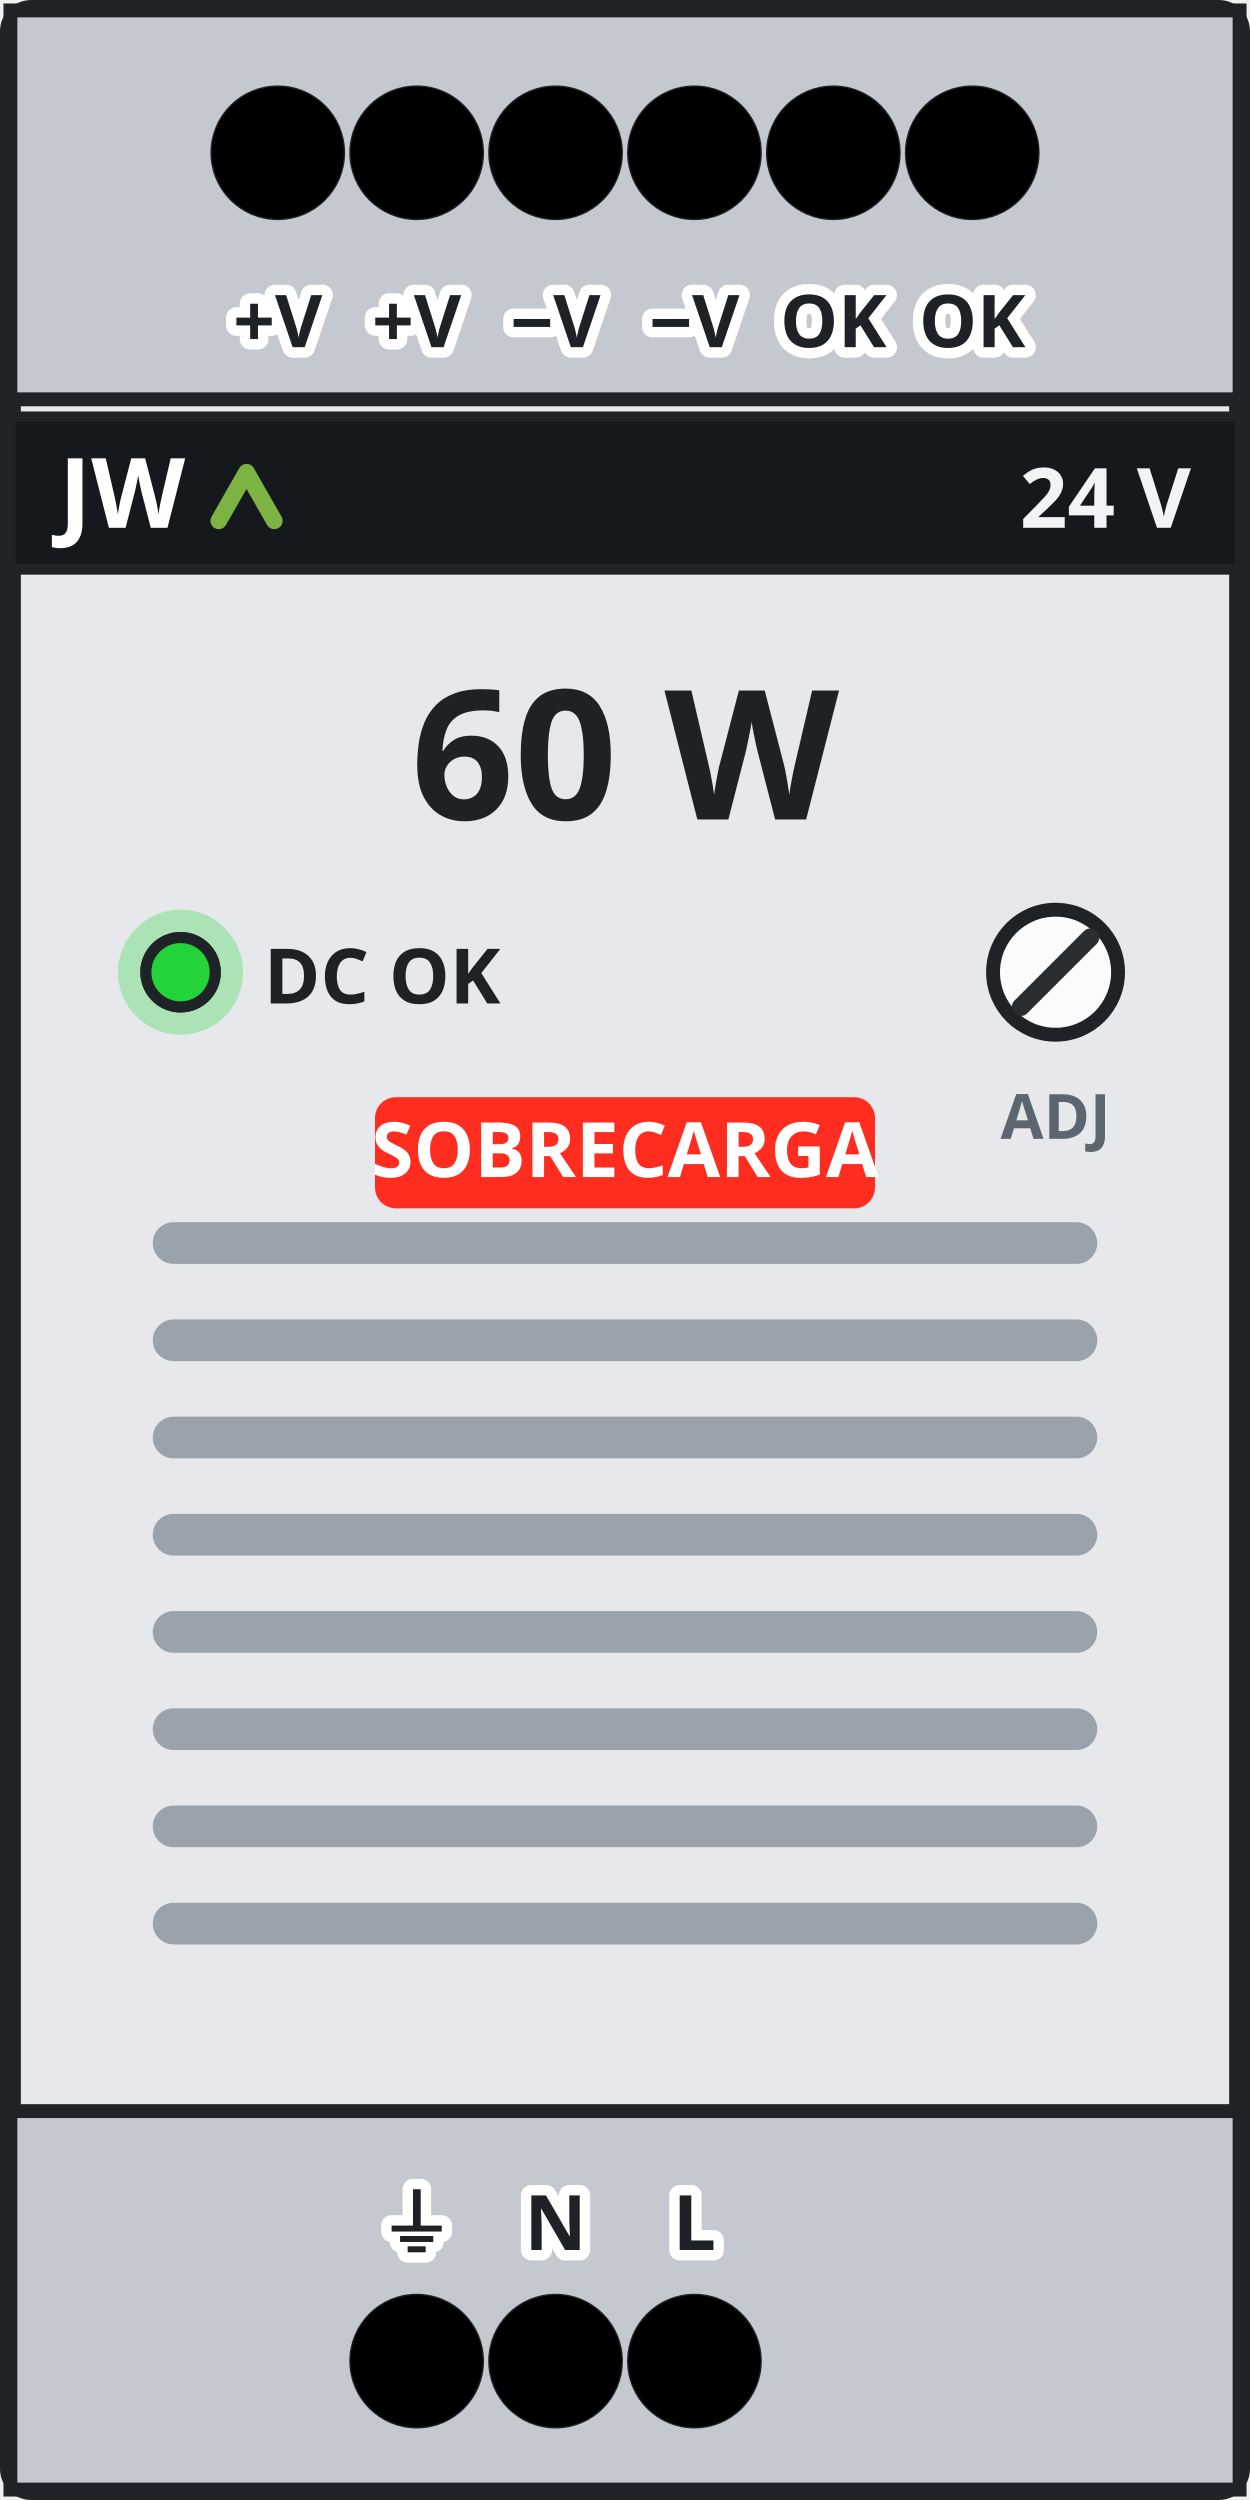
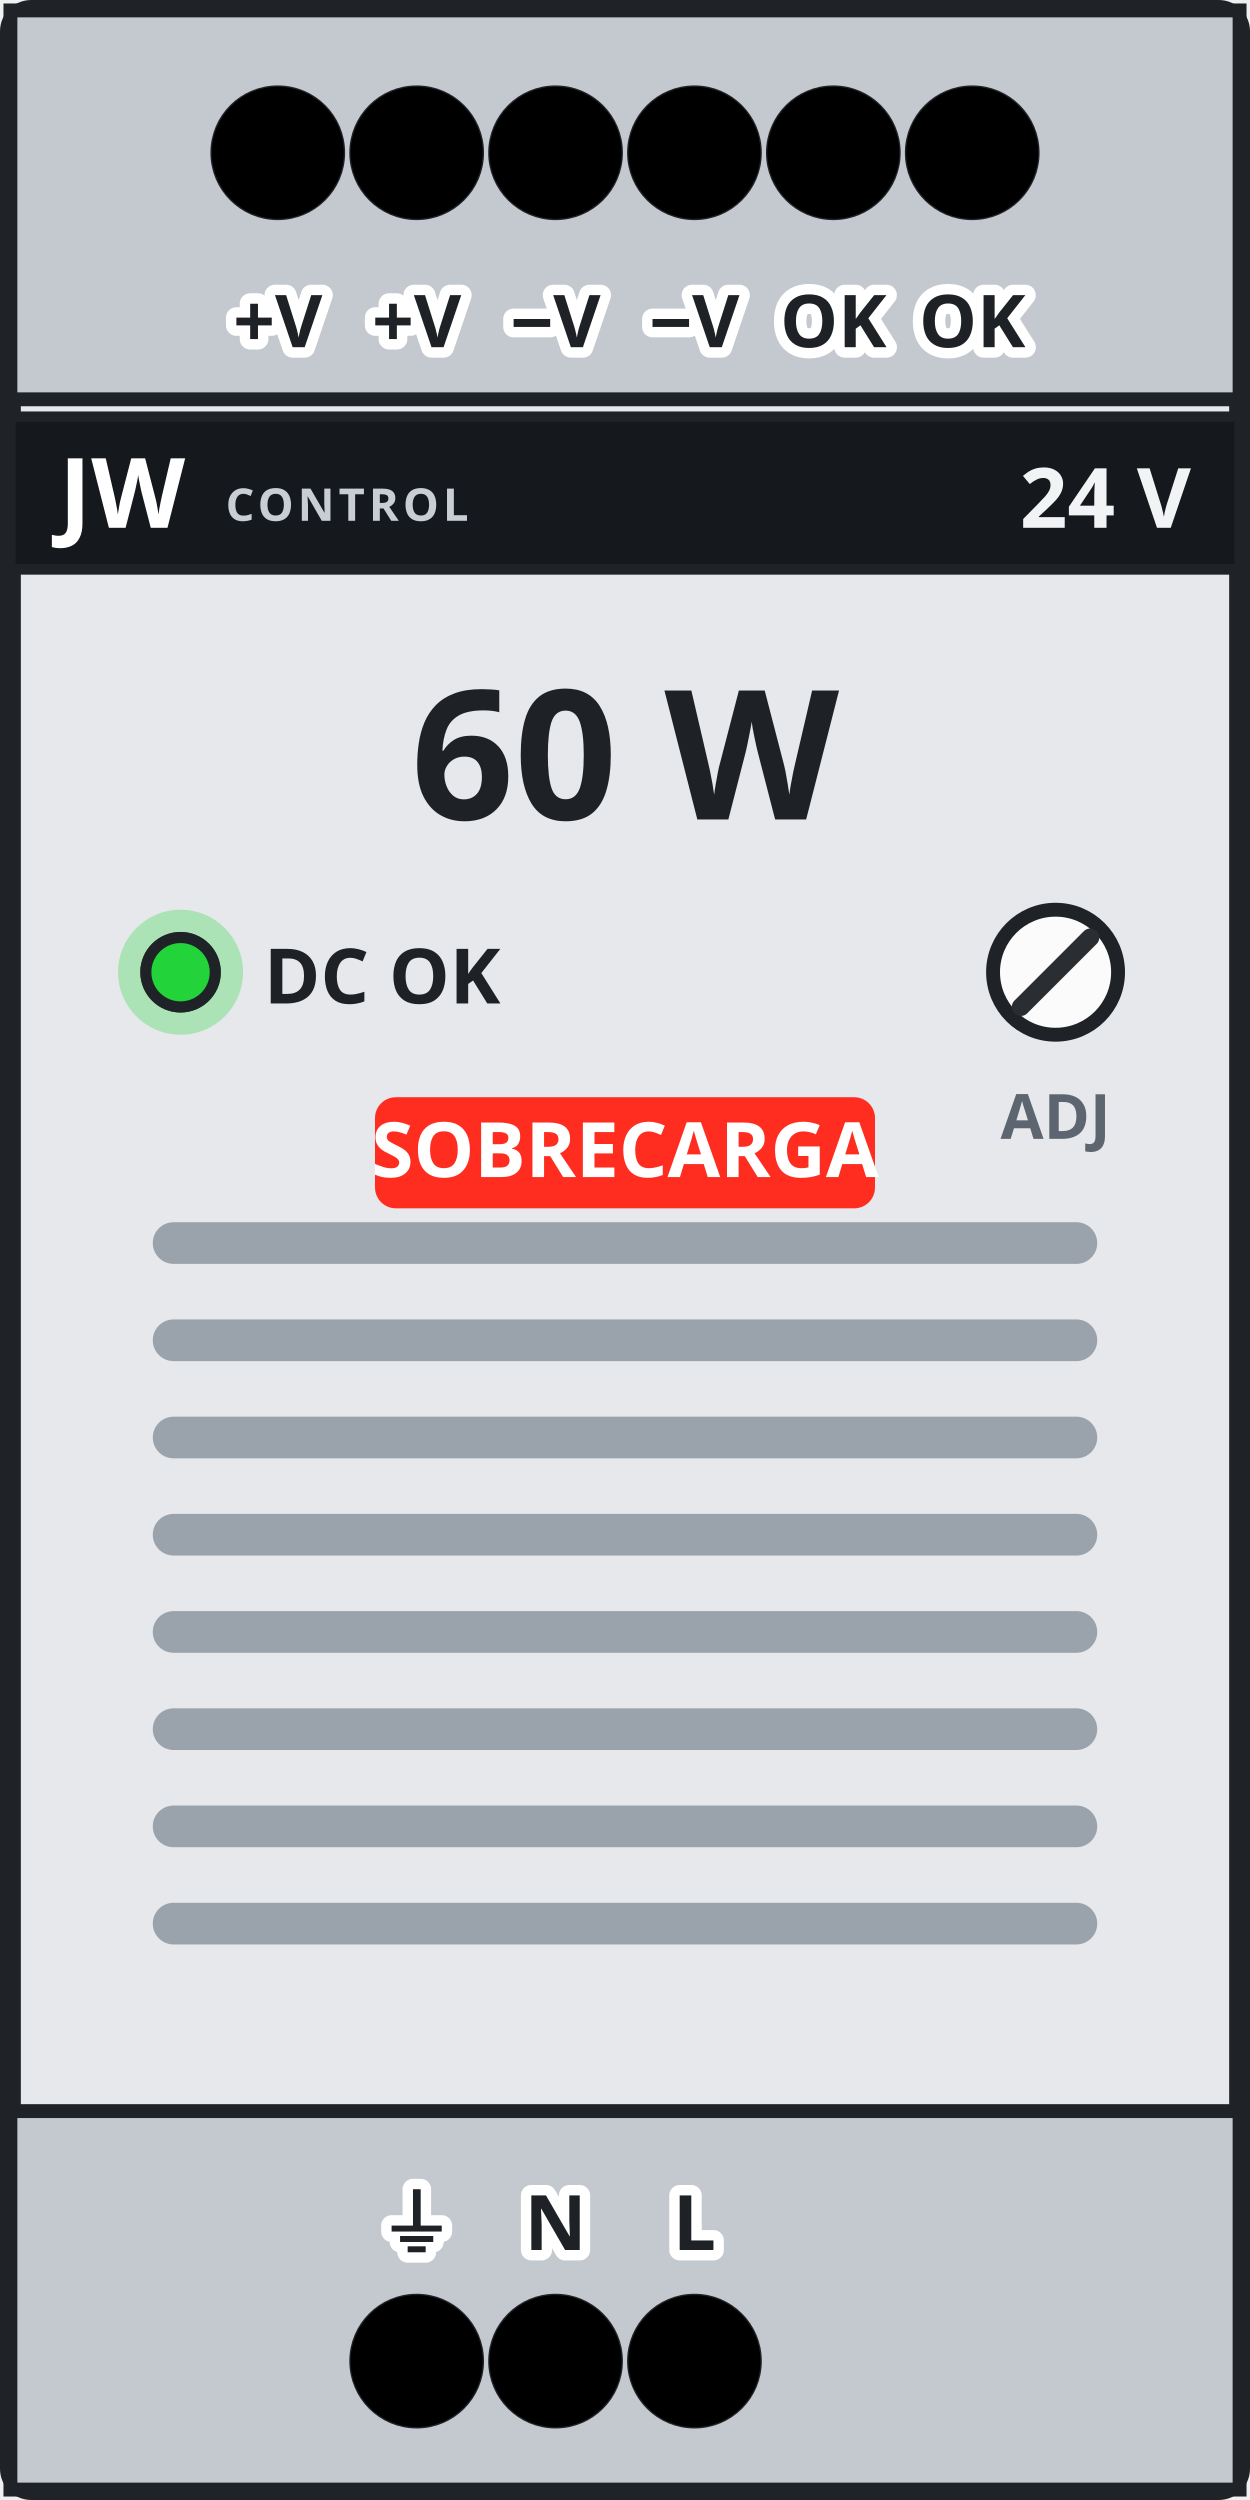
<svg xmlns="http://www.w3.org/2000/svg" viewBox="0 0 180 360" width="180" height="360" font-family="Segoe UI,Noto Sans,Arial,sans-serif">
  <rect x="1.5" y="1.5" width="177" height="357" rx="3" fill="#e6e8eb" stroke="#1f2328" stroke-width="3" />
  <rect x="1.5" y="1.5" width="177" height="56" fill="#c4c9cf" stroke="#1f2328" stroke-width="2" />
  <rect x="1.5" y="304" width="177" height="54.5" fill="#c4c9cf" stroke="#1f2328" stroke-width="2" />
  <circle cx="40" cy="22" r="8.5" fill="#fbfbfc" stroke="#1f2328" stroke-width="2.4" />
  <circle cx="40" cy="22" r="5.3" fill="none" stroke="#a3aab2" stroke-width="1.2" />
  <path d="M35.3 22h9.4 M40 17.3v9.4" fill="none" stroke="#2a2e33" stroke-width="3.4" stroke-linecap="round" />
  <circle class="jw-term" data-term="+V1" cx="40" cy="22" r="9.5" />
  <text x="40" y="50" font-size="10.5" font-weight="800" fill="#1e2226" text-anchor="middle" stroke="#ffffff" stroke-width="3" paint-order="stroke" stroke-linejoin="round">+V</text>
  <circle cx="60" cy="22" r="8.5" fill="#fbfbfc" stroke="#1f2328" stroke-width="2.4" />
  <circle cx="60" cy="22" r="5.3" fill="none" stroke="#a3aab2" stroke-width="1.2" />
  <path d="M55.3 22h9.4 M60 17.3v9.4" fill="none" stroke="#2a2e33" stroke-width="3.4" stroke-linecap="round" />
  <circle class="jw-term" data-term="+V2" cx="60" cy="22" r="9.5" />
  <text x="60" y="50" font-size="10.5" font-weight="800" fill="#1e2226" text-anchor="middle" stroke="#ffffff" stroke-width="3" paint-order="stroke" stroke-linejoin="round">+V</text>
  <circle cx="80" cy="22" r="8.5" fill="#fbfbfc" stroke="#1f2328" stroke-width="2.4" />
  <circle cx="80" cy="22" r="5.3" fill="none" stroke="#a3aab2" stroke-width="1.2" />
  <path d="M75.3 22h9.4 M80 17.3v9.4" fill="none" stroke="#2a2e33" stroke-width="3.4" stroke-linecap="round" />
  <circle class="jw-term" data-term="-V1" cx="80" cy="22" r="9.5" />
  <text x="80" y="50" font-size="10.5" font-weight="800" fill="#1e2226" text-anchor="middle" stroke="#ffffff" stroke-width="3" paint-order="stroke" stroke-linejoin="round">−V</text>
  <circle cx="100" cy="22" r="8.5" fill="#fbfbfc" stroke="#1f2328" stroke-width="2.4" />
  <circle cx="100" cy="22" r="5.3" fill="none" stroke="#a3aab2" stroke-width="1.2" />
  <path d="M95.3 22h9.4 M100 17.3v9.4" fill="none" stroke="#2a2e33" stroke-width="3.4" stroke-linecap="round" />
  <circle class="jw-term" data-term="-V2" cx="100" cy="22" r="9.5" />
  <text x="100" y="50" font-size="10.5" font-weight="800" fill="#1e2226" text-anchor="middle" stroke="#ffffff" stroke-width="3" paint-order="stroke" stroke-linejoin="round">−V</text>
  <circle cx="120" cy="22" r="8.5" fill="#fbfbfc" stroke="#1f2328" stroke-width="2.4" />
  <circle cx="120" cy="22" r="5.3" fill="none" stroke="#a3aab2" stroke-width="1.2" />
  <path d="M115.3 22h9.4 M120 17.3v9.4" fill="none" stroke="#2a2e33" stroke-width="3.4" stroke-linecap="round" />
  <circle class="jw-term" data-term="DCOK1" cx="120" cy="22" r="9.5" />
  <text x="120" y="50" font-size="10.5" font-weight="800" fill="#1e2226" text-anchor="middle" stroke="#ffffff" stroke-width="3" paint-order="stroke" stroke-linejoin="round">OK</text>
  <circle cx="140" cy="22" r="8.5" fill="#fbfbfc" stroke="#1f2328" stroke-width="2.4" />
  <circle cx="140" cy="22" r="5.3" fill="none" stroke="#a3aab2" stroke-width="1.2" />
  <path d="M135.3 22h9.4 M140 17.3v9.4" fill="none" stroke="#2a2e33" stroke-width="3.4" stroke-linecap="round" />
  <circle class="jw-term" data-term="DCOK2" cx="140" cy="22" r="9.5" />
  <text x="140" y="50" font-size="10.5" font-weight="800" fill="#1e2226" text-anchor="middle" stroke="#ffffff" stroke-width="3" paint-order="stroke" stroke-linejoin="round">OK</text>
  <circle cx="60" cy="340" r="8.5" fill="#fbfbfc" stroke="#1f2328" stroke-width="2.4" />
  <circle cx="60" cy="340" r="5.3" fill="none" stroke="#a3aab2" stroke-width="1.2" />
  <path d="M55.3 340h9.4 M60 335.3v9.4" fill="none" stroke="#2a2e33" stroke-width="3.4" stroke-linecap="round" />
  <circle class="jw-term" data-term="PE" cx="60" cy="340" r="9.5" data-side="b" />
  <text x="60" y="324" font-size="11" font-weight="800" fill="#1e2226" text-anchor="middle" stroke="#ffffff" stroke-width="3" paint-order="stroke" stroke-linejoin="round">⏚</text>
  <circle cx="80" cy="340" r="8.5" fill="#fbfbfc" stroke="#1f2328" stroke-width="2.4" />
  <circle cx="80" cy="340" r="5.3" fill="none" stroke="#a3aab2" stroke-width="1.2" />
  <path d="M75.3 340h9.4 M80 335.3v9.4" fill="none" stroke="#2a2e33" stroke-width="3.4" stroke-linecap="round" />
  <circle class="jw-term" data-term="N" cx="80" cy="340" r="9.5" data-side="b" />
  <text x="80" y="324" font-size="11" font-weight="800" fill="#1e2226" text-anchor="middle" stroke="#ffffff" stroke-width="3" paint-order="stroke" stroke-linejoin="round">N</text>
  <circle cx="100" cy="340" r="8.5" fill="#fbfbfc" stroke="#1f2328" stroke-width="2.4" />
  <circle cx="100" cy="340" r="5.3" fill="none" stroke="#a3aab2" stroke-width="1.2" />
  <path d="M95.3 340h9.4 M100 335.3v9.4" fill="none" stroke="#2a2e33" stroke-width="3.4" stroke-linecap="round" />
  <circle class="jw-term" data-term="L" cx="100" cy="340" r="9.5" data-side="b" />
  <text x="100" y="324" font-size="11" font-weight="800" fill="#1e2226" text-anchor="middle" stroke="#ffffff" stroke-width="3" paint-order="stroke" stroke-linejoin="round">L</text>
  <rect x="1.5" y="60" width="177" height="22" fill="#15181c" stroke="#1f2328" stroke-width="1.5" />
  <text x="8.5" y="76" font-size="14" font-weight="900" fill="#fff" text-anchor="start">JW</text>
-   <path d="M31.5 75 l4 -7 l4 7" fill="none" stroke="#7cb342" stroke-width="2.4" stroke-linecap="round" stroke-linejoin="round" />
+   <text x="32.5" y="75" font-size="6.5" font-weight="800" fill="#c9ced4" text-anchor="start" letter-spacing=".6">CONTROL</text>
  <text x="171.5" y="76" font-size="12" font-weight="800" fill="#f1f3f5" text-anchor="end">24 V</text>
  <text x="90.0" y="118" font-size="26" font-weight="900" fill="#1e2226" text-anchor="middle">60 W</text>
  <circle cx="26" cy="140" r="5" fill="#3d434b" stroke="#1f2328" stroke-width="1.6" />
  <g data-show="out.on">
    <circle cx="26" cy="140" r="9" fill="#22d33a" stroke="none" stroke-width="0" opacity=".3" />
    <circle cx="26" cy="140" r="5" fill="#22d33a" stroke="#1f2328" stroke-width="1.6" />
  </g>
  <text x="38" y="144.5" font-size="11" font-weight="800" fill="#1e2226" text-anchor="start">DC OK</text>
  <circle cx="152" cy="140" r="9" fill="#fbfbfc" stroke="#1f2328" stroke-width="2" />
  <path d="M147 145 l10 -10" fill="none" stroke="#2a2e33" stroke-width="2.6" stroke-linecap="round" />
  <text x="152" y="164" font-size="9" font-weight="800" fill="#5d6670" text-anchor="middle">ADJ</text>
  <rect x="22" y="176" width="136" height="6" rx="3" fill="#9aa2ab" stroke="none" stroke-width="0" />
  <rect x="22" y="190" width="136" height="6" rx="3" fill="#9aa2ab" stroke="none" stroke-width="0" />
  <rect x="22" y="204" width="136" height="6" rx="3" fill="#9aa2ab" stroke="none" stroke-width="0" />
  <rect x="22" y="218" width="136" height="6" rx="3" fill="#9aa2ab" stroke="none" stroke-width="0" />
  <rect x="22" y="232" width="136" height="6" rx="3" fill="#9aa2ab" stroke="none" stroke-width="0" />
  <rect x="22" y="246" width="136" height="6" rx="3" fill="#9aa2ab" stroke="none" stroke-width="0" />
  <rect x="22" y="260" width="136" height="6" rx="3" fill="#9aa2ab" stroke="none" stroke-width="0" />
  <rect x="22" y="274" width="136" height="6" rx="3" fill="#9aa2ab" stroke="none" stroke-width="0" />
  <g data-show="tripped">
    <rect x="54.0" y="158" width="72.0" height="16" rx="3" fill="#ff2d20" stroke="none" stroke-width="0" />
    <text x="90.0" y="169.5" font-size="11" font-weight="800" fill="#fff" text-anchor="middle">SOBRECARGA</text>
  </g>
</svg>
